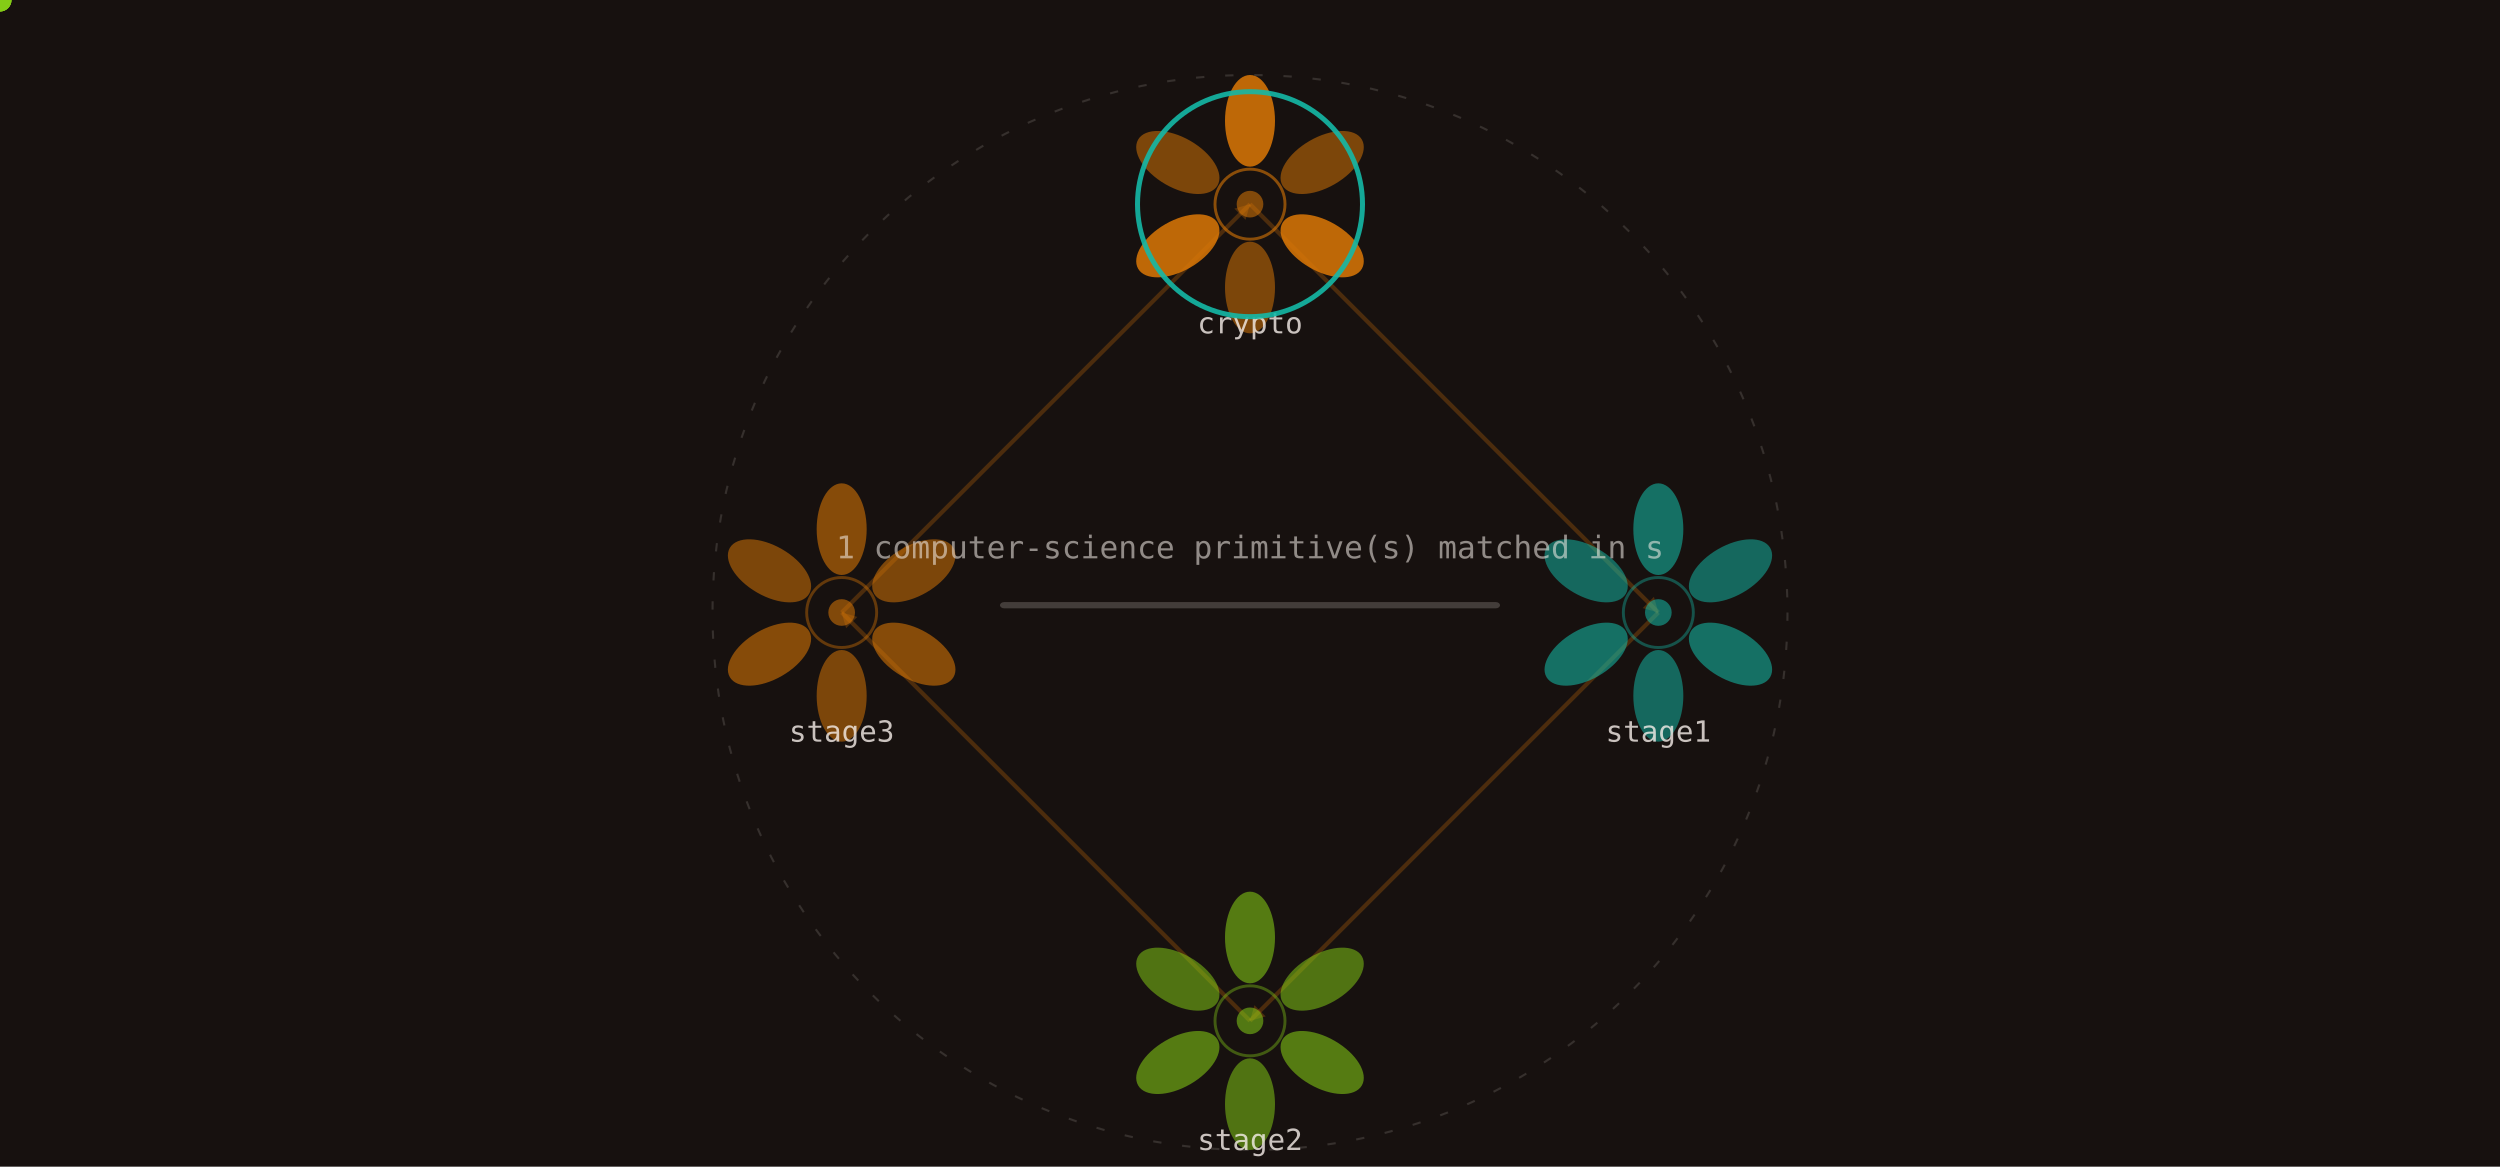
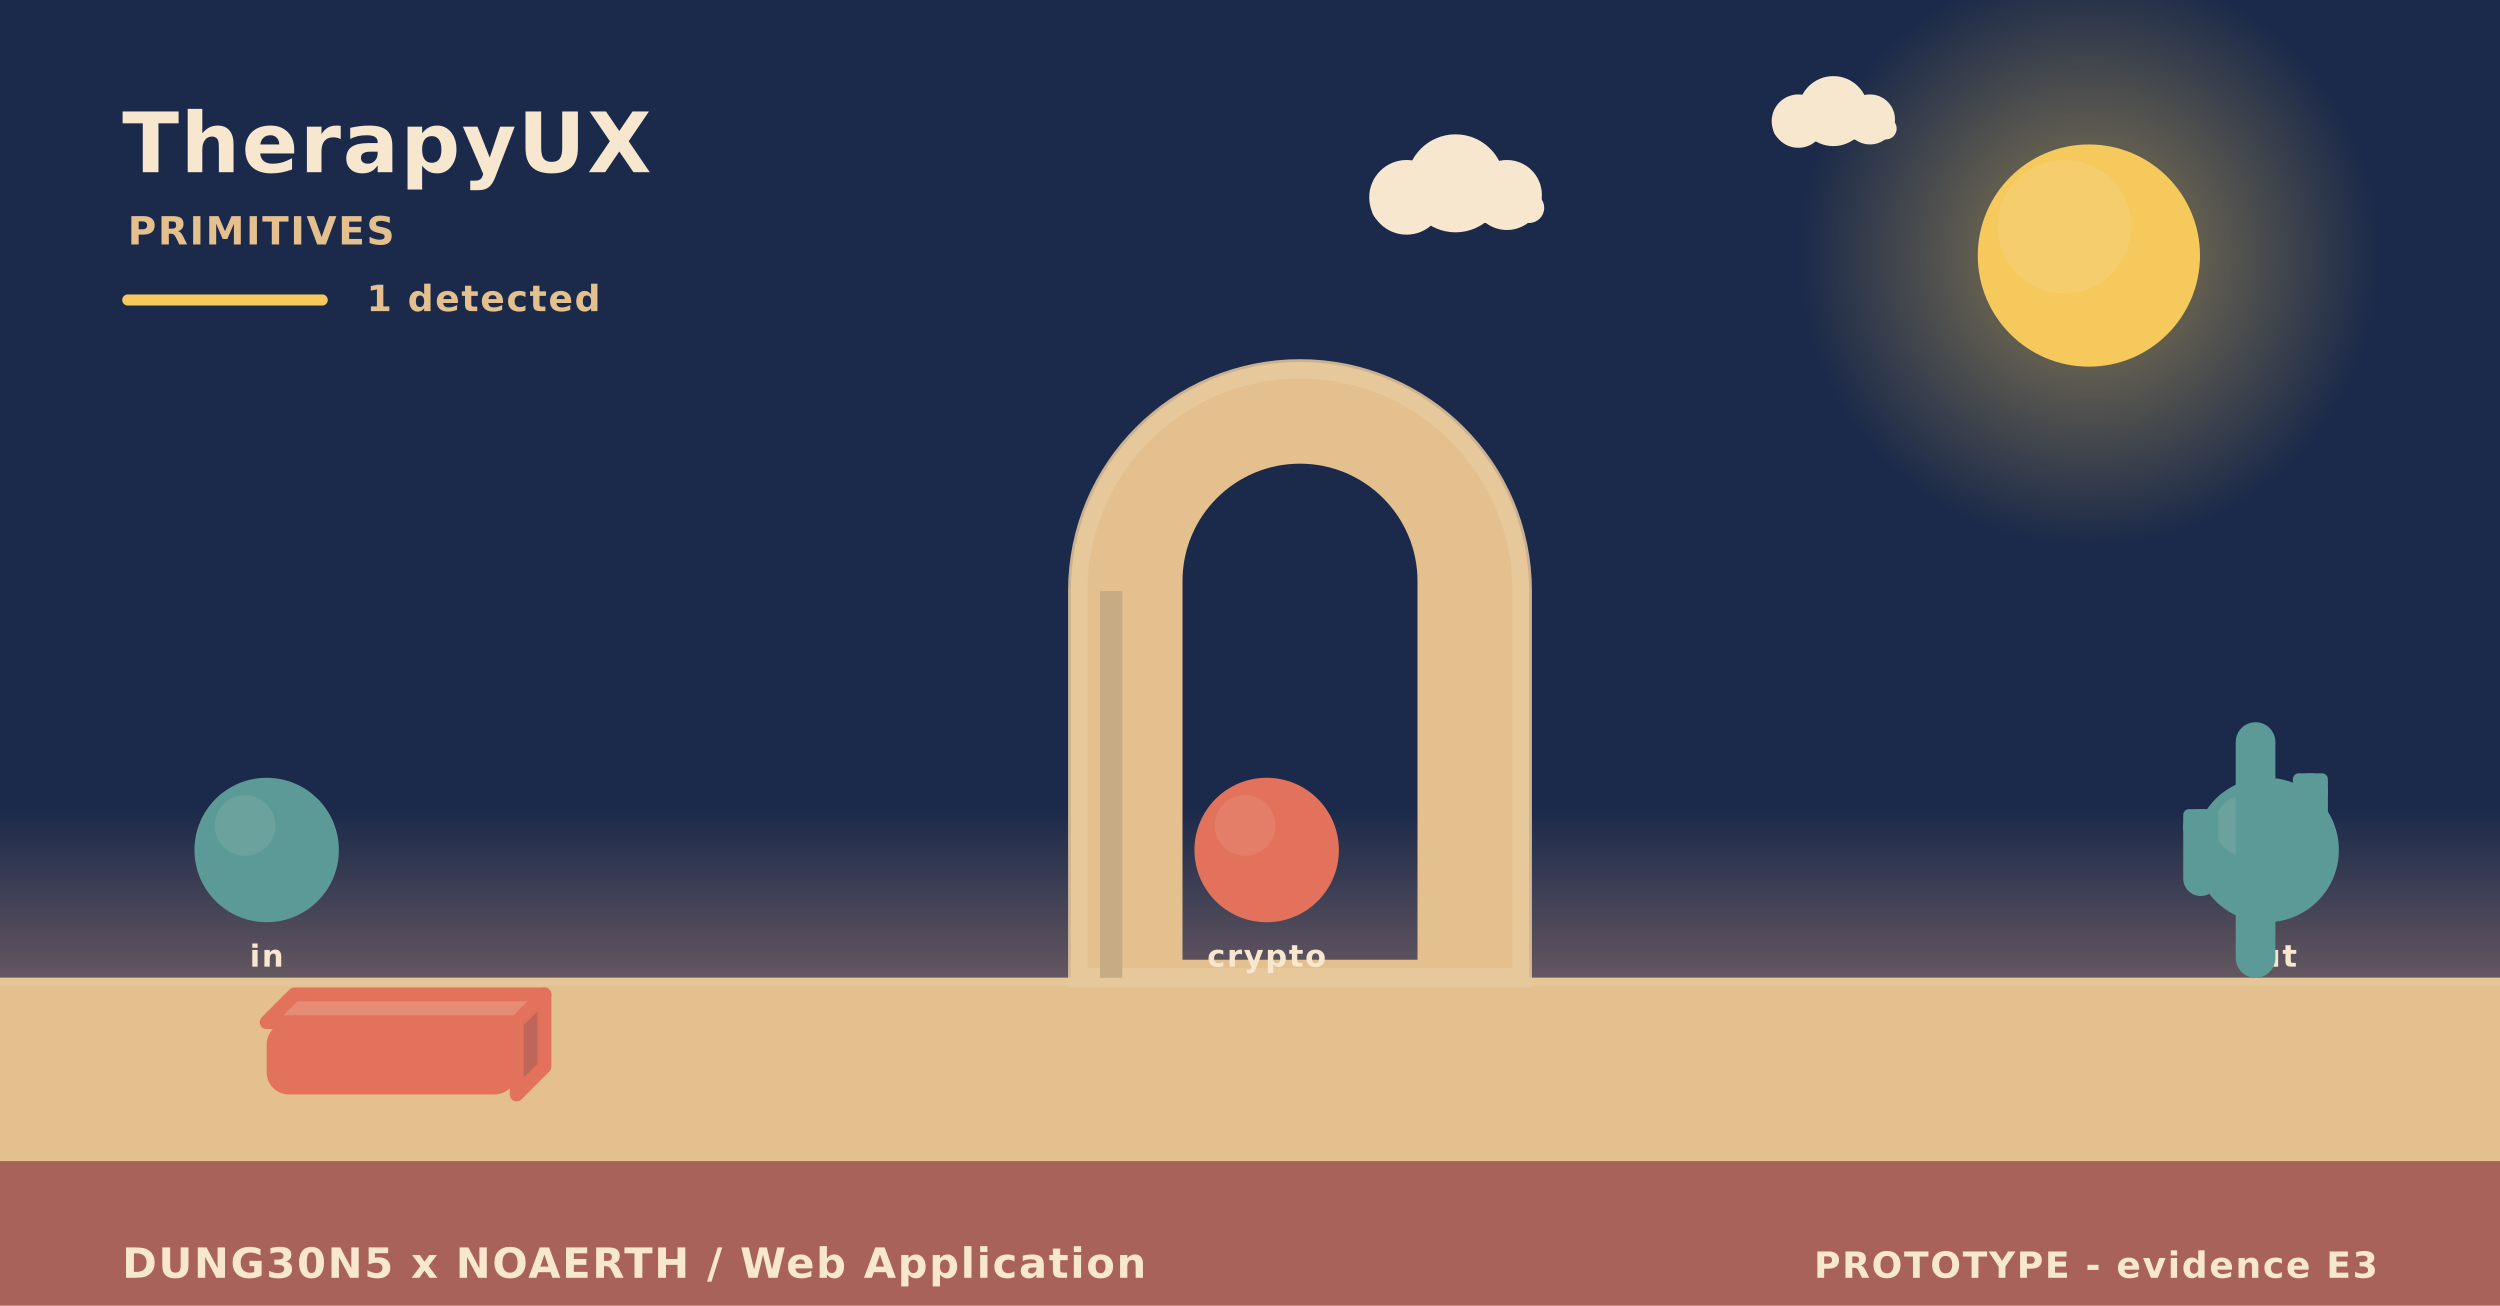
- <svg xmlns="http://www.w3.org/2000/svg" viewBox="0 0 1200 560" width="1200" height="560" role="img" aria-label="TherapyUX state machine">
-   <rect width="1200" height="560" fill="#17110f" />
-   <defs>
-     <linearGradient id="gs" x1="0" y1="0" x2="1" y2="1">
-       <stop offset="0%" stop-color="#d97706" />
-       <stop offset="100%" stop-color="#14b8a6" />
-     </linearGradient>
-   </defs>
-   <circle cx="600.00" cy="294.00" r="258.00" fill="none" stroke="rgba(246,239,233,0.140)" stroke-width="1.00" opacity="1.00" stroke-dasharray="4 10" />
-   <line x1="600.00" y1="98.00" x2="796.00" y2="294.00" stroke="rgba(217,119,6,0.500)" stroke-width="2.00" opacity="0.55" />
-   <polygon points="796.00,294.00 793.88,286.50 788.50,291.88" fill="rgba(217,119,6,0.500)" opacity="0.55" />
-   <g opacity="0.9">
-     <circle cx="0.00" cy="0.00" r="5.50" fill="#84cc16" opacity="1.00" />
-     <animateTransform attributeName="transform" type="translate" values="600.00,98.00 796.00,294.00" dur="7.0s" begin="0.0s" repeatCount="indefinite" />
-     <animateTransform attributeName="transform" type="translate" values="796.00,294.00 600.00,98.00" dur="7.0s" begin="3.5s" repeatCount="indefinite" />
+ <svg xmlns="http://www.w3.org/2000/svg" width="900" height="470" viewBox="0 0 900 470" role="img" aria-label="TherapyUX - how it behaves">
+   <linearGradient id="skys" x1="0" y1="0" x2="0" y2="1">
+     <stop offset="0" stop-color="#1b2a4a" />
+     <stop offset="0.62" stop-color="#1b2a4a" />
+     <stop offset="1" stop-color="#f3ad8a" />
+   </linearGradient>
+   <rect width="900" height="470" fill="url(#skys)" />
+   <radialGradient id="suns">
+     <stop offset="0.35" stop-color="#f5c95c" stop-opacity="0.34" />
+     <stop offset="1" stop-color="#f5c95c" stop-opacity="0" />
+   </radialGradient>
+   <circle cx="752" cy="92" r="104" fill="url(#suns)" />
+   <circle cx="752" cy="92" r="40" fill="#f5c95c" />
+   <circle cx="743.2" cy="81.6" r="24" fill="#f5d27e" opacity="0.5" />
+   <g>
+     <circle cx="524" cy="66" r="17.64" fill="#f6e7ce" />
+     <circle cx="506.36" cy="71.04" r="13.44" fill="#f6e7ce" />
+     <circle cx="542.48" cy="70.2" r="12.6" fill="#f6e7ce" />
+     <rect x="493.76" y="69.36" width="62.16" height="10.92" rx="5.46" fill="#f6e7ce" />
+     <animateTransform attributeName="transform" type="translate" values="0 0;24 0;0 0" dur="36s" begin="0s" repeatCount="indefinite" />
  </g>
-   <line x1="796.00" y1="294.00" x2="600.00" y2="490.00" stroke="rgba(217,119,6,0.500)" stroke-width="2.00" opacity="0.55" />
-   <polygon points="600.00,490.00 607.50,487.88 602.12,482.50" fill="rgba(217,119,6,0.500)" opacity="0.55" />
-   <g opacity="0.9">
-     <circle cx="0.00" cy="0.00" r="5.50" fill="#84cc16" opacity="1.00" />
-     <animateTransform attributeName="transform" type="translate" values="796.00,294.00 600.00,490.00" dur="7.0s" begin="1.75s" repeatCount="indefinite" />
-     <animateTransform attributeName="transform" type="translate" values="600.00,490.00 796.00,294.00" dur="7.0s" begin="5.25s" repeatCount="indefinite" />
+   <g>
+     <circle cx="660" cy="40" r="12.6" fill="#f6e7ce" />
+     <circle cx="647.4" cy="43.6" r="9.6" fill="#f6e7ce" />
+     <circle cx="673.2" cy="43" r="9" fill="#f6e7ce" />
+     <rect x="638.4" y="42.4" width="44.4" height="7.8" rx="3.9" fill="#f6e7ce" />
+     <animateTransform attributeName="transform" type="translate" values="0 0;-18 0;0 0" dur="46s" begin="3s" repeatCount="indefinite" />
  </g>
-   <line x1="600.00" y1="490.00" x2="404.00" y2="294.00" stroke="rgba(217,119,6,0.500)" stroke-width="2.00" opacity="0.55" />
-   <polygon points="404.00,294.00 406.12,301.50 411.50,296.12" fill="rgba(217,119,6,0.500)" opacity="0.55" />
-   <g opacity="0.9">
-     <circle cx="0.00" cy="0.00" r="5.50" fill="#84cc16" opacity="1.00" />
-     <animateTransform attributeName="transform" type="translate" values="600.00,490.00 404.00,294.00" dur="7.0s" begin="3.5s" repeatCount="indefinite" />
-     <animateTransform attributeName="transform" type="translate" values="404.00,294.00 600.00,490.00" dur="7.0s" begin="7.0s" repeatCount="indefinite" />
+   <rect x="0" y="352" width="900" height="118" fill="#e3c08d" />
+   <rect x="0" y="352" width="900" height="3" fill="#e6c596" />
+   <text x="44" y="62" font-family="Verdana,DejaVu Sans,sans-serif" font-size="30" font-weight="700" letter-spacing="0.6" fill="#f6e7ce" text-anchor="start">TherapyUX</text>
+   <text x="46" y="88" font-family="Verdana,DejaVu Sans,sans-serif" font-size="14" font-weight="700" letter-spacing="0.6" fill="#e3c08d" text-anchor="start">PRIMITIVES</text>
+   <rect x="44" y="106" width="74" height="4" rx="2" fill="#f5c95c" />
+   <text x="132" y="112" font-family="Verdana,DejaVu Sans,sans-serif" font-size="13" font-weight="700" letter-spacing="0.6" fill="#e3c08d" text-anchor="start">1 detected</text>
+   <path d="M388,352 L388,212.8 A80,80 0 0 1 548,212.8 L548,352 Z M423.2,348 L423.2,209.22 A44.8,44.8 0 0 1 512.8,209.22 L512.8,348 Z" fill="#e3c08d" fill-rule="evenodd" stroke="#e3c08d" stroke-width="5" stroke-linejoin="round" />
+   <path d="M388,352 L388,212.8 A80,80 0 0 1 548,212.8 L548,352 Z" fill="none" stroke="#e8c99d" stroke-width="7" stroke-linecap="round" opacity="0.85" />
+   <rect x="396" y="212.8" width="8" height="139.2" fill="#c7ab84" />
+   <circle cx="96" cy="306" r="26" fill="#5b9a97" />
+   <circle cx="88.2" cy="297.16" r="10.92" fill="#7aa9a2" opacity="0.55" />
+   <text x="96" y="348" font-family="Verdana,DejaVu Sans,sans-serif" font-size="11" font-weight="700" letter-spacing="0.6" fill="#f6e7ce" text-anchor="middle">in</text>
+   <g>
+     <circle cx="456" cy="306" r="26" fill="#e2725b" />
+     <circle cx="448.2" cy="297.16" r="10.92" fill="#e68972" opacity="0.55" />
+     <animate attributeName="opacity" values="0.8;1;0.8" dur="4.6s" begin="0s" repeatCount="indefinite" />
  </g>
-   <line x1="404.00" y1="294.00" x2="600.00" y2="98.00" stroke="rgba(217,119,6,0.500)" stroke-width="2.00" opacity="0.55" />
-   <polygon points="600.00,98.00 592.50,100.12 597.88,105.50" fill="rgba(217,119,6,0.500)" opacity="0.55" />
-   <g opacity="0.9">
-     <circle cx="0.00" cy="0.00" r="5.50" fill="#84cc16" opacity="1.00" />
-     <animateTransform attributeName="transform" type="translate" values="404.00,294.00 600.00,98.00" dur="7.0s" begin="5.25s" repeatCount="indefinite" />
-     <animateTransform attributeName="transform" type="translate" values="600.00,98.00 404.00,294.00" dur="7.0s" begin="8.75s" repeatCount="indefinite" />
-   </g>
-   <ellipse cx="600.00" cy="58.00" rx="12.00" ry="22.00" fill="rgba(217,119,6,0.900)" opacity="0.95" transform="rotate(0.0 600.00 58.00)" />
-   <ellipse cx="634.64" cy="78.00" rx="12.00" ry="22.00" fill="rgba(217,119,6,0.550)" opacity="0.95" transform="rotate(60.0 634.64 78.00)" />
-   <ellipse cx="634.64" cy="118.00" rx="12.00" ry="22.00" fill="rgba(217,119,6,0.900)" opacity="0.95" transform="rotate(120.0 634.64 118.00)" />
-   <ellipse cx="600.00" cy="138.00" rx="12.00" ry="22.00" fill="rgba(217,119,6,0.550)" opacity="0.95" transform="rotate(180.0 600.00 138.00)" />
-   <ellipse cx="565.36" cy="118.00" rx="12.00" ry="22.00" fill="rgba(217,119,6,0.900)" opacity="0.95" transform="rotate(240.0 565.36 118.00)" />
-   <ellipse cx="565.36" cy="78.00" rx="12.00" ry="22.00" fill="rgba(217,119,6,0.550)" opacity="0.95" transform="rotate(300.0 565.36 78.00)" />
-   <circle cx="600.00" cy="98.00" r="16.80" fill="none" stroke="rgba(217,119,6,0.900)" stroke-width="1.40" opacity="0.66" />
-   <circle cx="600.00" cy="98.00" r="6.40" fill="rgba(217,119,6,0.550)" opacity="1.00" />
-   <text x="600" y="160" font-family="ui-monospace,Menlo,monospace" font-size="14" fill="rgba(246,239,233,0.800)" text-anchor="middle">crypto</text>
-   <g>
-     <circle cx="600.00" cy="98.00" r="54.00" fill="none" stroke="#14b8a6" stroke-width="2.40" opacity="0.90" />
-     <animate attributeName="opacity" values="0.25;1.0;0.25" dur="14.0s" begin="0.0s" repeatCount="indefinite" />
-   </g>
-   <ellipse cx="796.00" cy="254.00" rx="12.00" ry="22.00" fill="rgba(20,184,166,0.600)" opacity="0.95" transform="rotate(0.0 796.00 254.00)" />
-   <ellipse cx="830.64" cy="274.00" rx="12.00" ry="22.00" fill="rgba(20,184,166,0.550)" opacity="0.95" transform="rotate(60.0 830.64 274.00)" />
-   <ellipse cx="830.64" cy="314.00" rx="12.00" ry="22.00" fill="rgba(20,184,166,0.600)" opacity="0.95" transform="rotate(120.0 830.64 314.00)" />
-   <ellipse cx="796.00" cy="334.00" rx="12.00" ry="22.00" fill="rgba(20,184,166,0.550)" opacity="0.95" transform="rotate(180.0 796.00 334.00)" />
-   <ellipse cx="761.36" cy="314.00" rx="12.00" ry="22.00" fill="rgba(20,184,166,0.600)" opacity="0.95" transform="rotate(240.0 761.36 314.00)" />
-   <ellipse cx="761.36" cy="274.00" rx="12.00" ry="22.00" fill="rgba(20,184,166,0.550)" opacity="0.95" transform="rotate(300.0 761.36 274.00)" />
-   <circle cx="796.00" cy="294.00" r="16.80" fill="none" stroke="rgba(20,184,166,0.600)" stroke-width="1.40" opacity="0.66" />
-   <circle cx="796.00" cy="294.00" r="6.40" fill="rgba(20,184,166,0.550)" opacity="1.00" />
-   <text x="796" y="356" font-family="ui-monospace,Menlo,monospace" font-size="14" fill="rgba(246,239,233,0.800)" text-anchor="middle">stage1</text>
-   <ellipse cx="600.00" cy="450.00" rx="12.00" ry="22.00" fill="rgba(132,204,22,0.600)" opacity="0.95" transform="rotate(0.0 600.00 450.00)" />
-   <ellipse cx="634.64" cy="470.00" rx="12.00" ry="22.00" fill="rgba(132,204,22,0.550)" opacity="0.95" transform="rotate(60.0 634.64 470.00)" />
-   <ellipse cx="634.64" cy="510.00" rx="12.00" ry="22.00" fill="rgba(132,204,22,0.600)" opacity="0.95" transform="rotate(120.0 634.64 510.00)" />
-   <ellipse cx="600.00" cy="530.00" rx="12.00" ry="22.00" fill="rgba(132,204,22,0.550)" opacity="0.95" transform="rotate(180.0 600.00 530.00)" />
-   <ellipse cx="565.36" cy="510.00" rx="12.00" ry="22.00" fill="rgba(132,204,22,0.600)" opacity="0.95" transform="rotate(240.0 565.36 510.00)" />
-   <ellipse cx="565.36" cy="470.00" rx="12.00" ry="22.00" fill="rgba(132,204,22,0.550)" opacity="0.95" transform="rotate(300.0 565.36 470.00)" />
-   <circle cx="600.00" cy="490.00" r="16.80" fill="none" stroke="rgba(132,204,22,0.600)" stroke-width="1.40" opacity="0.66" />
-   <circle cx="600.00" cy="490.00" r="6.40" fill="rgba(132,204,22,0.550)" opacity="1.00" />
-   <text x="600" y="552" font-family="ui-monospace,Menlo,monospace" font-size="14" fill="rgba(246,239,233,0.800)" text-anchor="middle">stage2</text>
-   <ellipse cx="404.00" cy="254.00" rx="12.00" ry="22.00" fill="rgba(217,119,6,0.600)" opacity="0.95" transform="rotate(0.0 404.00 254.00)" />
-   <ellipse cx="438.64" cy="274.00" rx="12.00" ry="22.00" fill="rgba(217,119,6,0.550)" opacity="0.95" transform="rotate(60.0 438.64 274.00)" />
-   <ellipse cx="438.64" cy="314.00" rx="12.00" ry="22.00" fill="rgba(217,119,6,0.600)" opacity="0.95" transform="rotate(120.0 438.64 314.00)" />
-   <ellipse cx="404.00" cy="334.00" rx="12.00" ry="22.00" fill="rgba(217,119,6,0.550)" opacity="0.95" transform="rotate(180.0 404.00 334.00)" />
-   <ellipse cx="369.36" cy="314.00" rx="12.00" ry="22.00" fill="rgba(217,119,6,0.600)" opacity="0.95" transform="rotate(240.0 369.36 314.00)" />
-   <ellipse cx="369.36" cy="274.00" rx="12.00" ry="22.00" fill="rgba(217,119,6,0.550)" opacity="0.95" transform="rotate(300.0 369.36 274.00)" />
-   <circle cx="404.00" cy="294.00" r="16.80" fill="none" stroke="rgba(217,119,6,0.600)" stroke-width="1.40" opacity="0.66" />
-   <circle cx="404.00" cy="294.00" r="6.40" fill="rgba(217,119,6,0.550)" opacity="1.00" />
-   <text x="404" y="356" font-family="ui-monospace,Menlo,monospace" font-size="14" fill="rgba(246,239,233,0.800)" text-anchor="middle">stage3</text>
-   <rect x="480.00" y="289.00" width="240.00" height="3.00" rx="2.00" fill="rgba(246,239,233,0.200)" opacity="1.00" />
-   <text x="600" y="268" font-family="ui-monospace,Menlo,monospace" font-size="15" fill="rgba(246,239,233,0.550)" text-anchor="middle">1 computer-science primitive(s) matched in s</text>
+   <text x="456" y="348" font-family="Verdana,DejaVu Sans,sans-serif" font-size="11" font-weight="700" letter-spacing="0.6" fill="#f6e7ce" text-anchor="middle">crypto</text>
+   <circle cx="816" cy="306" r="26" fill="#5b9a97" />
+   <circle cx="808.2" cy="297.16" r="10.92" fill="#7aa9a2" opacity="0.55" />
+   <text x="816" y="348" font-family="Verdana,DejaVu Sans,sans-serif" font-size="11" font-weight="700" letter-spacing="0.6" fill="#f6e7ce" text-anchor="middle">out</text>
+   <path d="M96,368 L186,368 L196,358 L106,358 Z" fill="#e68c74" stroke="#e2725b" stroke-width="5" stroke-linejoin="round" />
+   <path d="M186,368 L196,358 L196,384 L186,394 Z" fill="#c06658" stroke="#e2725b" stroke-width="5" stroke-linejoin="round" />
+   <rect x="96" y="368" width="90" height="26" rx="8" fill="#e2725b" />
+   <rect x="804.86" y="260" width="14.28" height="92" rx="7.14" fill="#5b9a97" />
+   <rect x="785.96" y="291.28" width="12.6" height="31.28" rx="6.3" fill="#5b9a97" />
+   <rect x="785.96" y="291.28" width="12.6" height="9.2" rx="2.1" fill="#5b9a97" />
+   <rect x="825.44" y="278.4" width="12.6" height="31.28" rx="6.3" fill="#5b9a97" />
+   <rect x="825.44" y="278.4" width="12.6" height="9.2" rx="2.1" fill="#5b9a97" />
+   <rect x="0" y="418" width="900" height="52" rx="0" fill="#a65c56" opacity="0.94" />
+   <text x="44" y="460" font-family="Verdana,DejaVu Sans,sans-serif" font-size="15" font-weight="700" letter-spacing="0.6" fill="#f6e7ce" text-anchor="start">DUNG30N5 x NOAERTH  /  Web Application</text>
+   <text x="856" y="460" font-family="Verdana,DejaVu Sans,sans-serif" font-size="13" font-weight="700" letter-spacing="0.6" fill="#f6e7ce" text-anchor="end">PROTOTYPE  -  evidence E3</text>
</svg>
